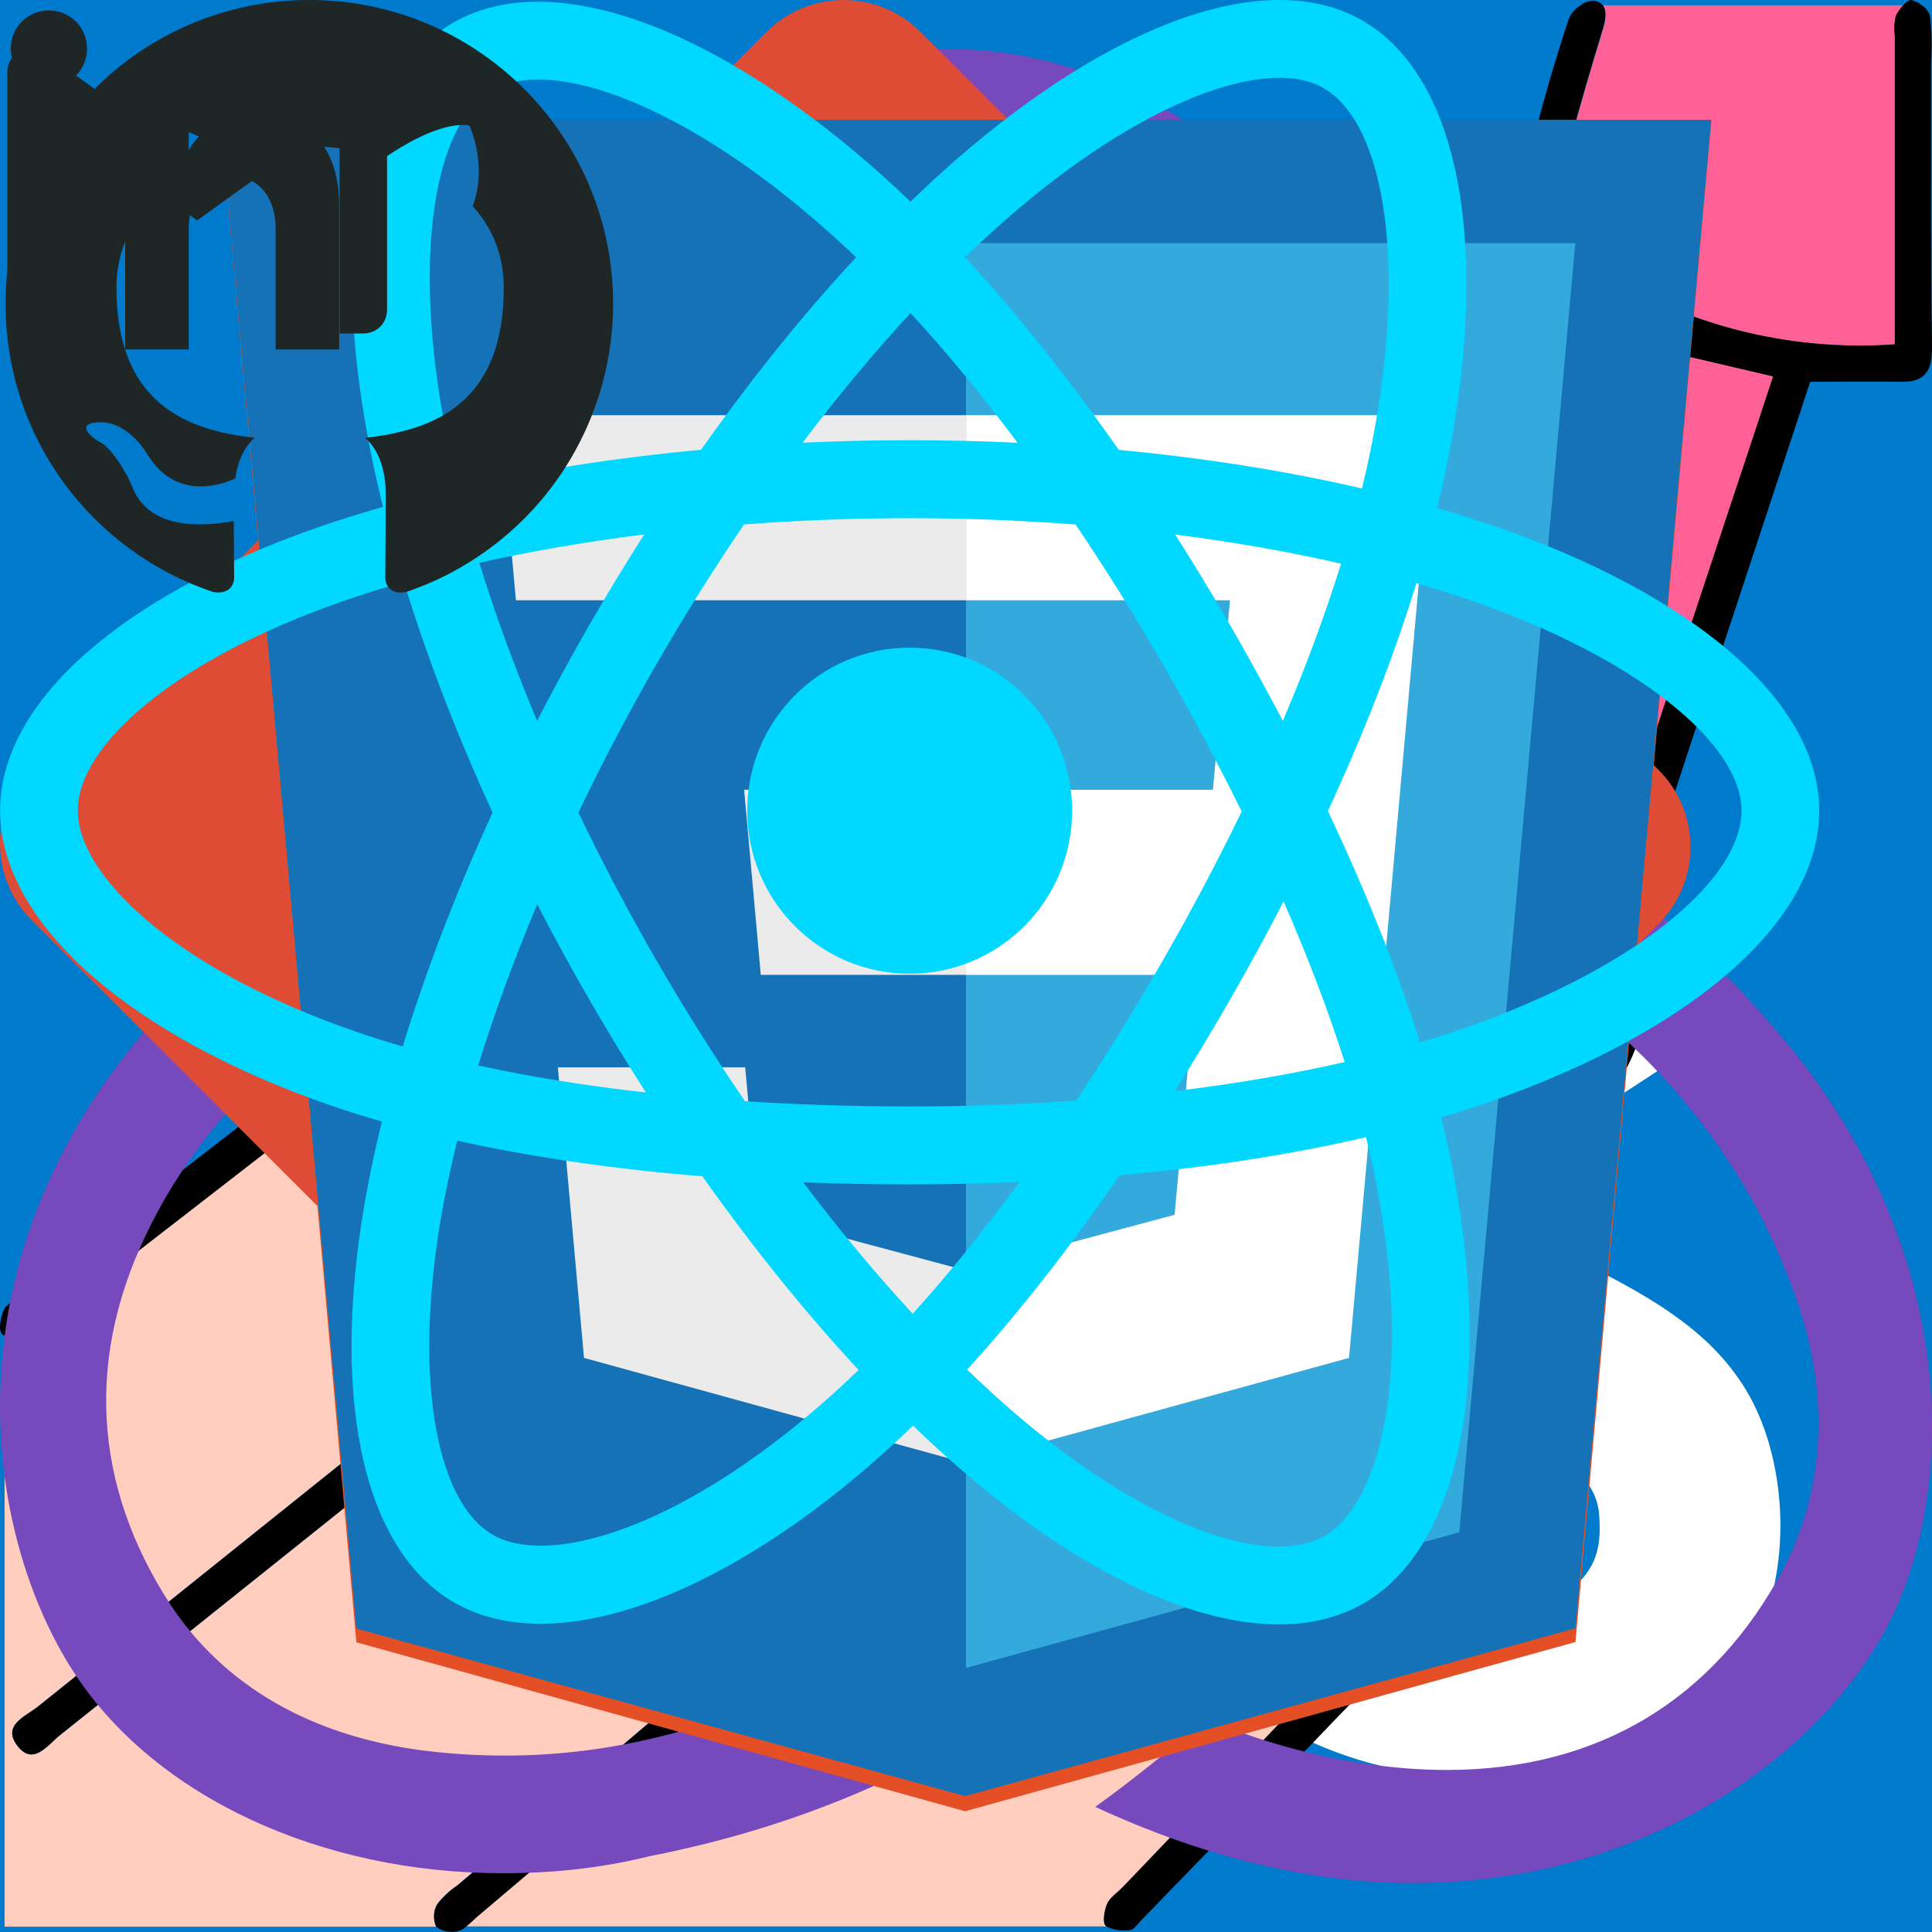
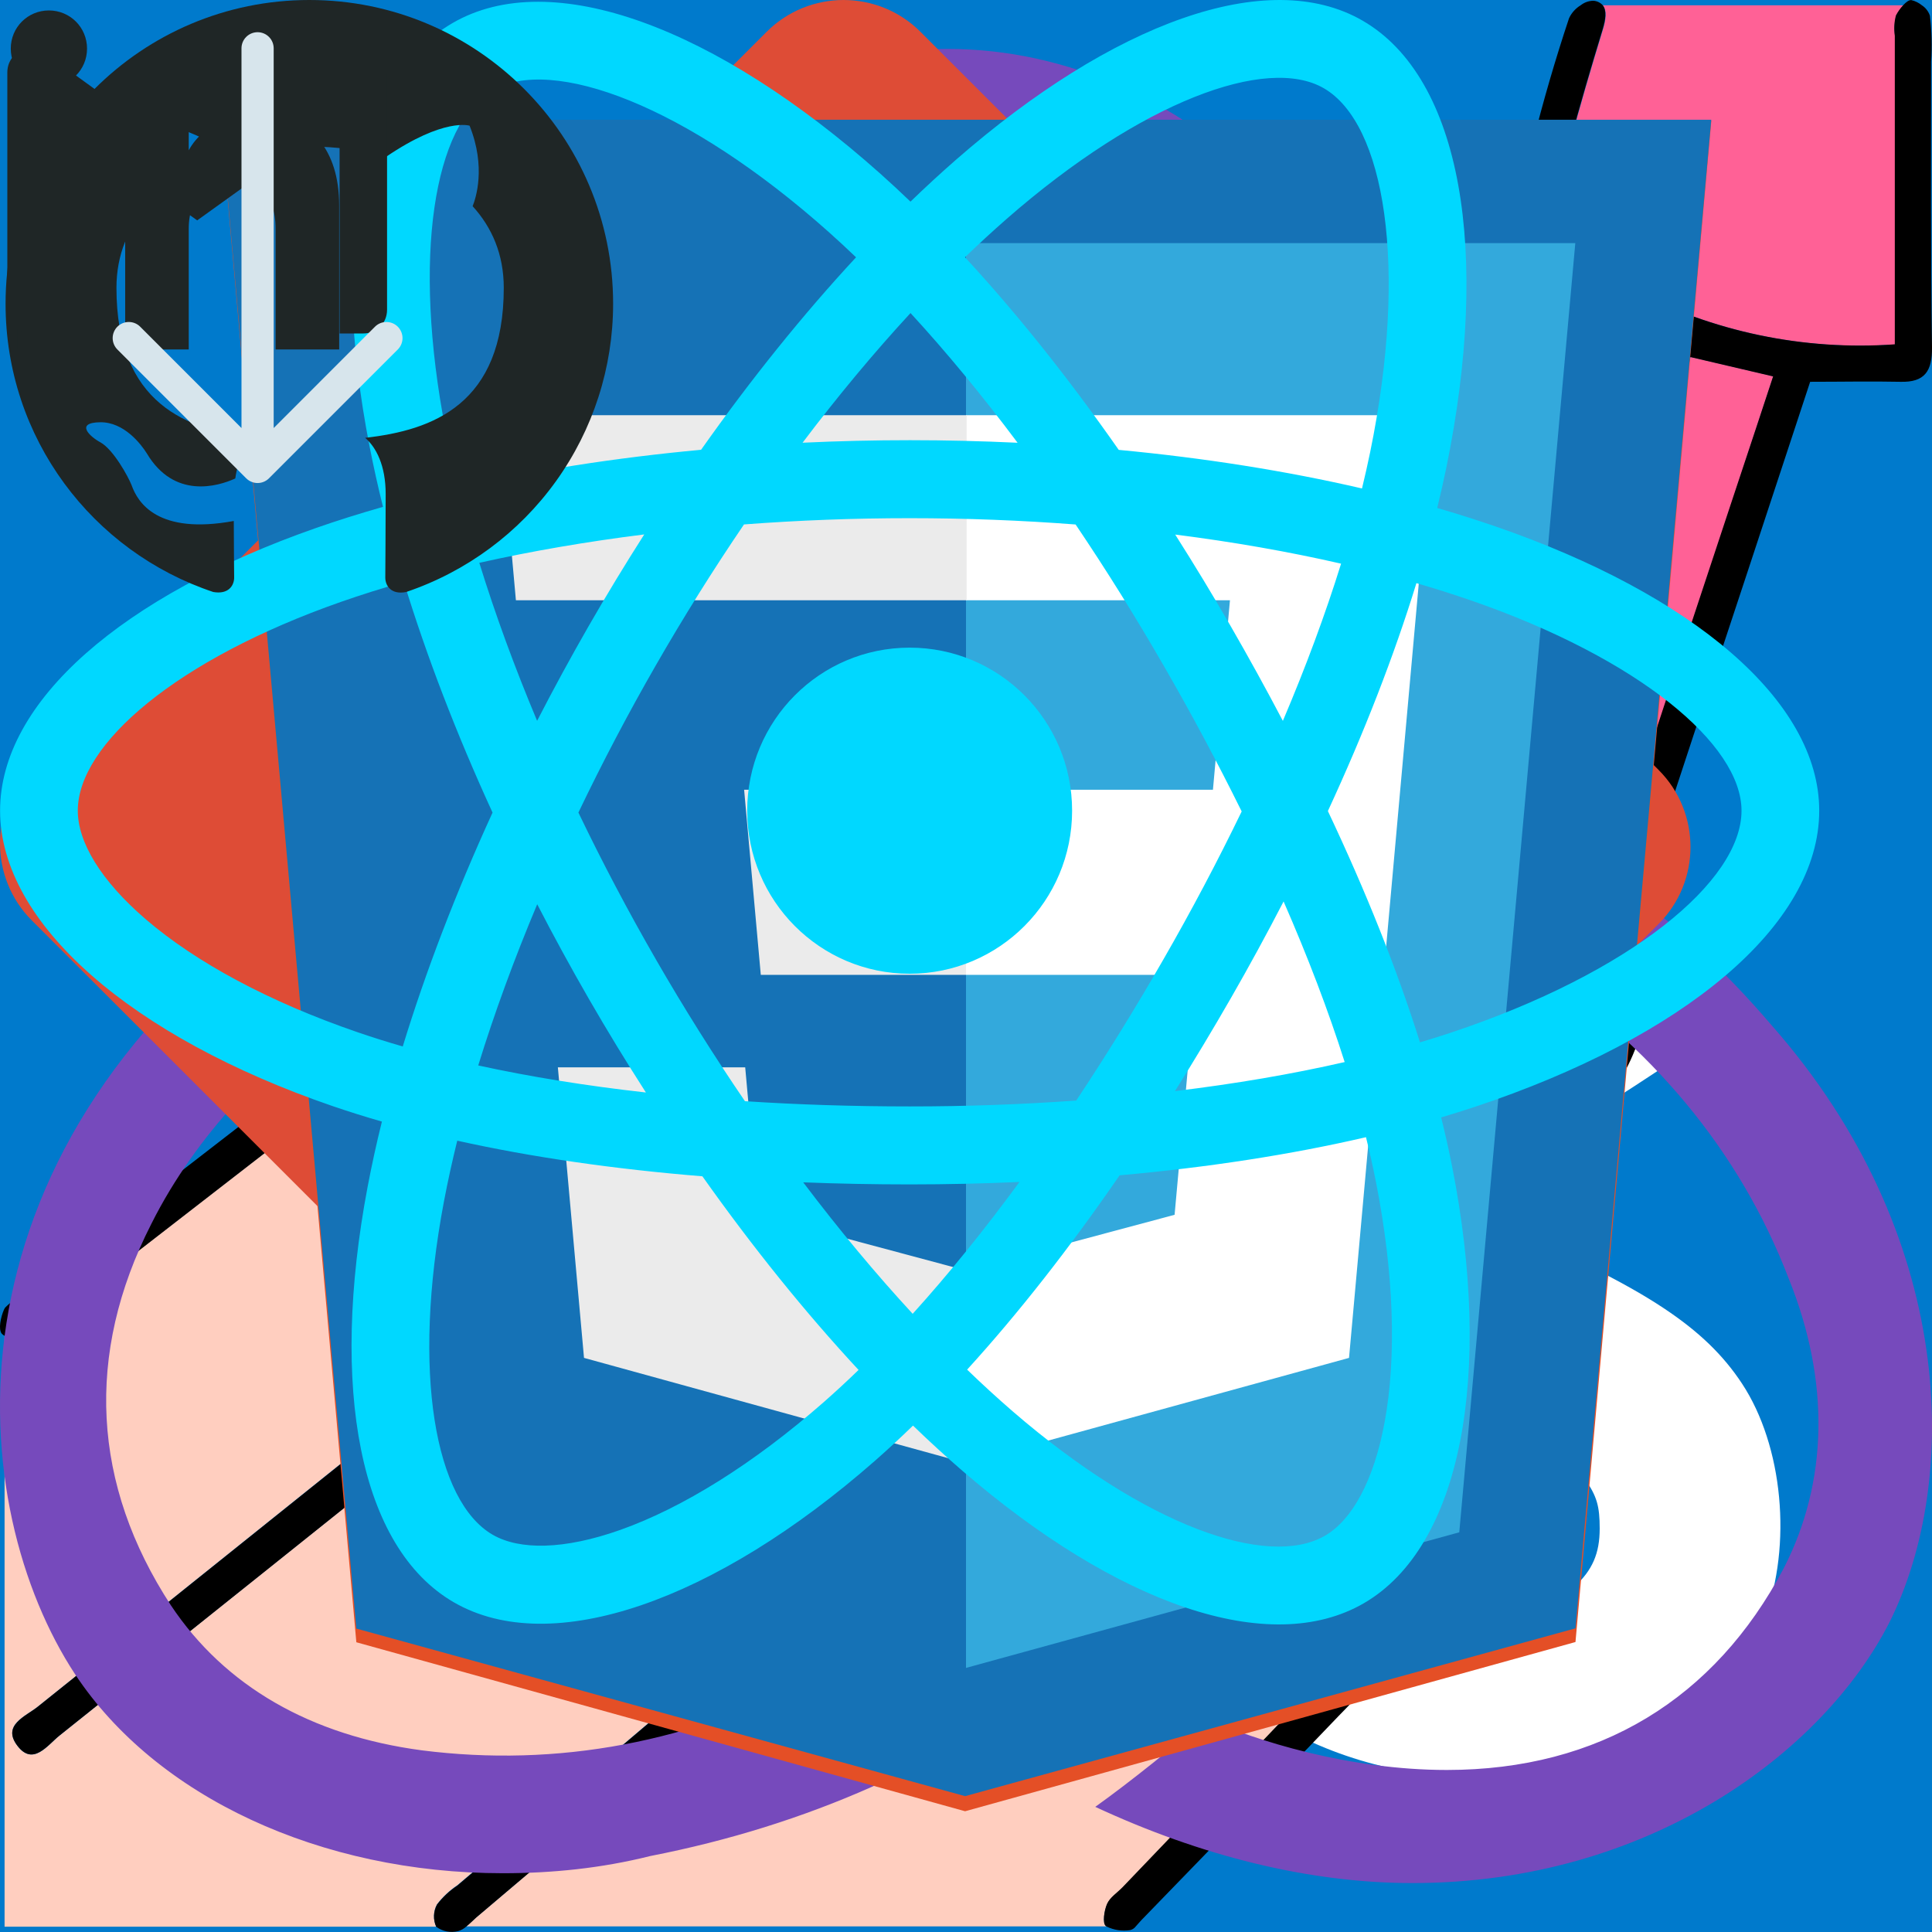
<svg xmlns="http://www.w3.org/2000/svg" width="120" height="120" viewBox="0 0 120 120" fill="none">
  <g id="js">
    <path d="M2.255 0H117.745V120H2.255V0Z" fill="#F7DF1E" />
    <path d="M32.62 100.28L41.458 94.723C43.163 97.864 44.714 100.522 48.435 100.522C52.001 100.522 54.249 99.072 54.249 93.434V55.091H65.103V93.594C65.103 105.274 58.513 110.59 48.9 110.59C40.218 110.59 35.178 105.918 32.62 100.28" fill="black" />
    <path d="M71 99.072L79.837 93.756C82.163 97.703 85.187 100.603 90.536 100.603C95.033 100.603 97.9 98.267 97.9 95.045C97.9 91.178 94.954 89.809 89.993 87.554L87.28 86.345C79.45 82.882 74.255 78.532 74.255 69.349C74.255 60.891 80.457 54.447 90.148 54.447C97.048 54.447 102.01 56.944 105.575 63.469L97.125 69.107C95.264 65.644 93.249 64.275 90.148 64.275C86.97 64.275 84.954 66.369 84.954 69.107C84.954 72.49 86.97 73.86 91.621 75.955L94.334 77.163C103.56 81.271 108.754 85.459 108.754 94.883C108.754 105.034 101.079 110.591 90.769 110.591C80.69 110.591 74.178 105.597 71 99.072" fill="black" />
  </g>
  <g id="ts">
    <path d="M0 60V120H60H120V60V0H60H0V60Z" fill="#007ACC" />
    <path d="M26.537 60.398L26.499 65.312H34.309H42.118L42.118 87.503V109.693H47.642H53.166V87.503L53.166 65.312H60.975H68.785V60.493C68.785 57.826 68.728 55.598 68.652 55.541C68.594 55.465 59.09 55.426 47.566 55.446L26.594 55.503L26.537 60.398Z" fill="white" />
    <path d="M96.826 55.364C99.874 56.126 102.198 57.478 104.331 59.687C105.436 60.868 107.074 63.021 107.207 63.535C107.246 63.687 102.026 67.192 98.865 69.154C98.75 69.23 98.293 68.735 97.779 67.973C96.236 65.725 94.617 64.754 92.141 64.583C88.503 64.335 86.16 66.24 86.179 69.421C86.179 70.354 86.312 70.906 86.693 71.668C87.493 73.326 88.979 74.316 93.645 76.335C102.236 80.03 105.912 82.468 108.198 85.935C110.75 89.802 111.322 95.973 109.588 100.564C107.684 105.554 102.96 108.945 96.312 110.068C94.255 110.43 89.379 110.373 87.169 109.973C82.35 109.116 77.779 106.735 74.96 103.611C73.855 102.392 71.703 99.211 71.836 98.983C71.893 98.906 72.388 98.602 72.941 98.278C73.474 97.973 75.493 96.811 77.398 95.707L80.846 93.707L81.569 94.773C82.579 96.316 84.788 98.43 86.122 99.135C89.95 101.154 95.207 100.868 97.798 98.545C98.903 97.535 99.36 96.487 99.36 94.945C99.36 93.554 99.188 92.945 98.465 91.897C97.531 90.564 95.626 89.44 90.217 87.097C84.026 84.43 81.36 82.773 78.922 80.145C77.512 78.621 76.179 76.183 75.626 74.145C75.169 72.449 75.055 68.202 75.417 66.487C76.693 60.507 81.207 56.335 87.722 55.097C89.836 54.697 94.75 54.849 96.826 55.364Z" fill="white" />
  </g>
  <g id="styledComponent">
    <path d="M68.767 118.279C68.947 117.872 69.401 117.589 69.731 117.246C74.767 111.967 79.845 106.735 84.811 101.391C86.365 99.956 87.566 98.18 88.32 96.204C89.074 94.227 89.36 92.103 89.156 89.997C89 89.095 88.796 88.203 88.543 87.323C87.189 88.608 85.93 89.778 84.661 90.957C82.69 92.791 80.727 94.633 78.739 96.446C77.567 97.641 76.059 98.453 74.416 98.774C72.772 99.094 71.07 98.909 69.534 98.242C67.98 97.671 66.627 96.655 65.644 95.322C64.662 93.989 64.092 92.397 64.006 90.743C63.96 90.53 63.899 90.321 63.822 90.117C62.309 91.402 60.861 92.585 59.426 93.802L29.588 119.085C29.382 119.261 29.159 119.479 28.966 119.65H68.746L68.686 119.612C68.472 119.462 68.583 118.673 68.767 118.279Z" fill="#FFCEBF" />
    <path d="M27.144 118.279C27.497 117.818 27.924 117.418 28.408 117.096L69.7 82.064C72.517 79.673 75.321 77.269 78.112 74.852C78.457 74.612 78.727 74.279 78.892 73.892C79.559 70.983 79.654 67.972 79.17 65.026C78.742 65.326 78.51 65.455 78.313 65.665C74.932 68.69 71.568 71.741 68.17 74.749C67.044 75.882 65.588 76.629 64.012 76.882C62.435 77.136 60.818 76.883 59.394 76.159C57.941 75.473 56.726 74.371 55.901 72.992C55.077 71.613 54.682 70.02 54.766 68.416V67.028C54.145 67.482 53.691 67.786 53.266 68.129C36.74 81.362 20.216 94.584 3.695 107.797C2.949 108.393 2.058 109.721 1.081 108.431C0.104 107.141 1.591 106.61 2.341 106.01C19.953 91.877 37.574 77.758 55.203 63.651C58.074 61.35 58.263 60.385 56.394 56.73L55.28 57.776C52.225 60.617 49.135 63.419 46.127 66.308C44.893 67.498 43.348 68.315 41.669 68.664C39.991 69.013 38.248 68.881 36.641 68.282C35.035 67.683 33.631 66.641 32.591 65.278C31.551 63.915 30.918 62.286 30.765 60.578C30.195 61.007 29.702 61.32 29.235 61.684L3.095 81.944C2.644 82.386 2.13 82.759 1.569 83.05C1.146 83.178 0.692 83.155 0.284 82.986V119.671H27.092C26.992 119.451 26.945 119.21 26.954 118.969C26.963 118.727 27.028 118.491 27.144 118.279Z" fill="#FFCEBF" />
    <path d="M99.565 1.821C98.837 4.208 98.13 6.599 97.491 9.012C96.901 10.716 96.97 12.58 97.684 14.237C98.397 15.894 99.704 17.225 101.348 17.968C106.376 20.611 112.042 21.798 117.709 21.396V2.228C117.646 1.808 117.669 1.379 117.777 0.968C117.897 0.736 118.049 0.521 118.227 0.33H99.548C99.835 0.664 99.737 1.251 99.565 1.821Z" fill="#FF6196" />
    <path d="M62.051 42.998C61.962 45.137 61.214 47.197 59.908 48.894C55.242 54.918 49.883 60.372 43.942 65.144C42.984 66.03 41.769 66.591 40.473 66.745C39.176 66.899 37.865 66.638 36.725 66.001C35.592 65.516 34.636 64.692 33.989 63.643C33.342 62.593 33.036 61.369 33.113 60.138C33.25 58.627 33.878 57.202 34.9 56.08C41.543 49.745 48.741 44.019 56.407 38.969C56.909 38.576 57.523 38.35 58.16 38.324C58.798 38.298 59.427 38.472 59.96 38.824C60.66 39.258 61.226 39.879 61.595 40.615C61.964 41.352 62.122 42.177 62.051 42.998Z" fill="#FF87AF" />
    <path d="M56.913 68.97C56.813 68.023 56.935 67.065 57.268 66.173C57.601 65.281 58.136 64.478 58.832 63.828C65.337 57.828 72.316 52.364 79.701 47.488C79.924 47.347 80.13 47.205 80.374 47.06C81.019 46.594 81.801 46.356 82.596 46.383C83.391 46.41 84.155 46.701 84.766 47.21C85.358 47.711 85.777 48.386 85.963 49.14C86.15 49.893 86.094 50.685 85.803 51.405C84.869 54.517 83.145 57.334 80.798 59.581C76.033 64.276 71.175 68.876 66.229 73.379C65.484 74.146 64.505 74.642 63.447 74.791C62.389 74.94 61.311 74.733 60.384 74.202C59.409 73.696 58.579 72.95 57.972 72.035C57.365 71.119 57 70.065 56.913 68.97Z" fill="#FF87AF" />
    <path d="M87.834 71.802C86.635 73.087 85.4 74.313 84.248 75.628C83.901 76.137 83.614 76.683 83.391 77.257C84.025 77.445 84.766 77.942 85.28 77.766C87.899 76.888 90.453 75.834 93.328 74.724C92.702 76.164 92.231 77.492 91.567 78.709C88.831 83.308 85.404 87.459 81.407 91.016C79.887 92.482 78.308 93.883 76.671 95.22C75.805 95.939 74.762 96.416 73.651 96.6C72.54 96.784 71.399 96.67 70.347 96.269C69.294 95.868 68.367 95.195 67.659 94.318C66.953 93.441 66.491 92.392 66.323 91.278C66.254 90.659 66.309 90.032 66.484 89.434C66.659 88.836 66.951 88.278 67.343 87.794C73.174 81.461 79.838 75.95 87.153 71.412C87.242 71.377 87.336 71.358 87.432 71.356L87.834 71.802Z" fill="#FF87AF" />
    <path d="M97.672 54.733L105.004 22.166L110.147 23.37L107.494 31.43C105.017 38.93 102.51 46.429 100.093 53.936C99.622 55.325 99.005 55.582 97.672 54.733Z" fill="#FF6196" />
    <path d="M89.386 73.888C90.161 70.927 90.933 68.189 91.584 65.421C92.219 62.736 93.426 60.221 95.124 58.046C96.165 56.679 97.335 57.223 98.53 57.519C99.636 57.789 99.915 58.599 99.962 59.662C100.136 62.6 99.241 65.503 97.442 67.834C95.3 70.489 92.532 72.57 89.386 73.888Z" fill="#FF6196" />
    <path d="M119.944 3.839C120.008 2.885 119.983 1.927 119.871 0.977C119.783 0.712 119.607 0.484 119.374 0.33C119.184 0.175 118.961 0.065 118.723 0.008C118.585 -0.017 118.393 0.124 118.208 0.325C118.03 0.517 117.878 0.732 117.758 0.964C117.65 1.375 117.627 1.804 117.69 2.224V21.387C112.023 21.79 106.357 20.602 101.329 17.959C99.685 17.216 98.378 15.886 97.665 14.229C96.951 12.572 96.882 10.708 97.472 9.003C98.111 6.59 98.818 4.199 99.546 1.812C99.718 1.243 99.816 0.655 99.546 0.321C99.396 0.158 99.189 0.06 98.968 0.047C98.685 0.05 98.41 0.146 98.188 0.321C97.867 0.513 97.612 0.797 97.455 1.135C96.598 3.707 95.844 6.303 95.188 8.926C94.941 9.959 94.874 11.028 94.991 12.084C95.157 13.995 95.868 15.819 97.039 17.338C98.21 18.857 99.793 20.008 101.599 20.654C102.409 20.993 102.884 21.327 102.657 22.394C102.344 23.748 102.04 25.103 101.732 26.461C99.632 35.666 97.544 44.874 95.467 54.088C95.408 54.498 95.228 54.882 94.948 55.189C93.579 56.277 92.429 57.615 91.559 59.131C90.449 61.133 89.682 63.305 89.287 65.559C89.212 66.278 88.952 66.966 88.533 67.555C88.114 68.144 87.55 68.615 86.896 68.923C85.109 69.827 83.468 70.997 81.484 72.214C81.616 69.828 81.591 67.436 81.407 65.053C81.256 64.321 81.288 63.562 81.5 62.844C81.713 62.127 82.099 61.472 82.624 60.94C85.237 58.351 87.1 55.102 88.015 51.538C88.288 50.712 88.363 49.833 88.233 48.973C88.104 48.113 87.774 47.295 87.27 46.586C86.766 45.876 86.102 45.296 85.332 44.891C84.563 44.485 83.708 44.267 82.838 44.253C81.43 44.237 80.047 44.63 78.857 45.384C74.768 48.177 70.75 51.072 66.807 54.066C64.463 55.832 62.256 57.786 59.985 59.637C59.887 59.532 59.803 59.415 59.732 59.29C59.689 58.974 59.604 58.666 59.48 58.373C57.581 55.442 58.897 53.312 60.958 51.122C63.105 48.871 64.292 45.873 64.266 42.762C64.333 41.177 63.836 39.619 62.865 38.365C62.347 37.729 61.71 37.2 60.988 36.81C59.963 36.249 58.791 36.014 57.629 36.139C56.467 36.263 55.371 36.739 54.487 37.504L53.292 38.361C50.562 40.315 47.798 42.218 45.171 44.309C41.336 47.37 37.584 50.534 33.918 53.796C32.204 55.309 30.953 57.374 29.175 58.78C19.901 66.103 10.53 73.294 1.192 80.532C0.871 80.723 0.576 80.955 0.314 81.222C0.287 81.261 0.264 81.302 0.245 81.346C0.048 81.804 -0.119 82.563 0.112 82.841C0.169 82.902 0.238 82.95 0.314 82.983C0.722 83.152 1.176 83.175 1.599 83.047C2.16 82.756 2.674 82.384 3.125 81.942L29.265 61.681C29.732 61.317 30.224 60.987 30.794 60.575C30.948 62.283 31.581 63.913 32.621 65.276C33.66 66.639 35.065 67.68 36.671 68.279C38.277 68.878 40.02 69.011 41.699 68.661C43.377 68.312 44.923 67.495 46.157 66.305C49.157 63.417 52.255 60.614 55.31 57.773L56.424 56.727C58.293 60.383 58.104 61.347 55.233 63.648C37.589 77.766 19.959 91.888 2.341 106.012C1.591 106.611 0.108 107.156 1.081 108.433C2.054 109.71 2.949 108.394 3.695 107.798C20.224 94.597 36.742 81.379 53.249 68.143C53.677 67.8 54.127 67.496 54.749 67.042V68.43C54.665 70.034 55.06 71.627 55.884 73.006C56.708 74.385 57.924 75.488 59.377 76.174C60.801 76.897 62.417 77.15 63.994 76.897C65.571 76.644 67.027 75.897 68.153 74.764C71.551 71.764 74.915 68.704 78.296 65.679C78.51 65.486 78.759 65.341 79.153 65.041C79.637 67.986 79.542 70.998 78.874 73.907C78.71 74.294 78.439 74.626 78.094 74.867C75.3 77.281 72.497 79.685 69.683 82.079L28.407 117.115C27.924 117.437 27.497 117.836 27.143 118.297C27.03 118.507 26.967 118.741 26.958 118.979C26.949 119.217 26.995 119.455 27.092 119.673C27.286 119.818 27.509 119.917 27.747 119.964C27.984 120.011 28.229 120.004 28.463 119.943C28.648 119.889 28.818 119.794 28.96 119.664C29.175 119.493 29.389 119.274 29.582 119.099L59.42 93.816C60.855 92.599 62.303 91.399 63.816 90.131C63.893 90.334 63.954 90.543 64.001 90.756C64.086 92.41 64.656 94.003 65.638 95.336C66.621 96.669 67.974 97.684 69.528 98.255C71.064 98.922 72.766 99.108 74.41 98.787C76.053 98.467 77.561 97.655 78.733 96.46C80.721 94.647 82.684 92.805 84.655 90.971C85.941 89.792 87.183 88.609 88.538 87.337C88.79 88.216 88.994 89.109 89.15 90.011C89.347 92.109 89.058 94.225 88.304 96.194C87.551 98.163 86.353 99.931 84.805 101.362C79.839 106.71 74.761 111.942 69.725 117.217C69.395 117.56 68.941 117.843 68.761 118.25C68.581 118.657 68.466 119.454 68.68 119.626L68.74 119.664C69.189 119.883 69.695 119.959 70.188 119.883C70.327 119.854 70.45 119.777 70.535 119.664C70.655 119.54 70.771 119.386 70.887 119.27C74.966 115.053 79.067 110.858 83.117 106.611C84.751 104.955 86.288 103.205 87.719 101.371C89.585 99.305 90.822 96.749 91.285 94.004C91.749 91.259 91.418 88.439 90.333 85.875C90.216 85.304 90.33 84.709 90.65 84.221C90.929 83.741 91.237 83.274 91.554 82.811C92.569 81.494 93.414 80.054 94.07 78.526C95.337 74.776 97.282 71.29 99.808 68.242C100.969 66.769 101.768 65.045 102.14 63.207C102.512 61.369 102.447 59.47 101.95 57.662C101.775 56.974 101.775 56.254 101.95 55.566C104.119 48.851 106.351 42.158 108.562 35.46L111.519 26.487L112.432 23.714C114.377 23.714 116.211 23.676 118.037 23.714C119.554 23.757 120.017 23.046 120 21.572C119.91 15.658 119.944 9.749 119.944 3.839ZM43.937 65.144C42.979 66.03 41.765 66.591 40.468 66.745C39.172 66.899 37.86 66.638 36.721 66.001C35.587 65.516 34.631 64.692 33.984 63.643C33.337 62.593 33.031 61.369 33.108 60.138C33.246 58.627 33.873 57.202 34.895 56.08C41.539 49.745 48.737 44.019 56.403 38.969C56.821 38.674 57.297 38.469 57.8 38.37C58.137 38.307 58.483 38.307 58.82 38.37C59.223 38.448 59.609 38.602 59.955 38.824C60.656 39.259 61.222 39.88 61.592 40.617C61.961 41.355 62.118 42.18 62.046 43.002C61.958 45.141 61.209 47.201 59.904 48.898C55.237 54.921 49.878 60.373 43.937 65.144ZM66.22 73.41C65.475 74.176 64.497 74.672 63.438 74.821C62.38 74.97 61.303 74.763 60.375 74.232C59.399 73.725 58.568 72.977 57.961 72.059C57.353 71.142 56.99 70.084 56.904 68.987C56.805 68.04 56.926 67.083 57.259 66.191C57.593 65.298 58.128 64.495 58.824 63.845C65.329 57.845 72.308 52.381 79.693 47.506C79.916 47.364 80.121 47.223 80.366 47.077C81.011 46.611 81.792 46.373 82.588 46.401C83.383 46.428 84.146 46.718 84.758 47.227C85.35 47.728 85.769 48.404 85.955 49.157C86.141 49.91 86.085 50.703 85.795 51.422C84.861 54.534 83.136 57.351 80.79 59.599C76.063 64.321 71.148 68.867 66.229 73.392L66.22 73.41ZM91.55 78.728C88.817 83.319 85.397 87.464 81.407 91.018C79.887 92.483 78.309 93.884 76.672 95.221C75.805 95.941 74.763 96.417 73.651 96.601C72.54 96.786 71.4 96.671 70.347 96.27C69.294 95.869 68.367 95.196 67.66 94.319C66.953 93.442 66.492 92.393 66.323 91.279C66.254 90.66 66.309 90.033 66.484 89.435C66.659 88.837 66.951 88.28 67.343 87.795C73.174 81.463 79.839 75.951 87.153 71.413C87.242 71.378 87.337 71.359 87.432 71.357L87.861 71.786C86.661 73.071 85.427 74.297 84.274 75.612C83.927 76.121 83.64 76.667 83.417 77.241C84.051 77.429 84.792 77.926 85.306 77.751C87.376 77.056 89.412 76.251 91.593 75.394L93.354 74.708C92.694 76.165 92.223 77.493 91.559 78.71L91.55 78.728ZM97.434 67.865C95.835 69.9 93.832 71.581 91.55 72.801C90.844 73.195 90.12 73.564 89.377 73.907C90.14 70.989 90.903 68.285 91.55 65.551L91.576 65.439C92.211 62.755 93.418 60.239 95.115 58.064C96.157 56.697 97.326 57.242 98.522 57.537C99.628 57.807 99.906 58.617 99.953 59.68C100.129 62.616 99.237 65.517 97.442 67.847L97.434 67.865ZM107.461 31.44C104.984 38.94 102.477 46.439 100.06 53.946C99.606 55.356 98.989 55.613 97.656 54.765L104.011 26.512L104.988 22.176L110.131 23.38L109.098 26.512L107.461 31.44Z" fill="black" />
  </g>
  <g id="redux">
    <path d="M83.147 82.601C87.576 82.143 90.935 78.325 90.782 73.744C90.63 69.163 86.812 65.498 82.231 65.498H81.926C77.191 65.65 73.527 69.621 73.68 74.355C73.832 76.645 74.748 78.63 76.123 80.005C70.931 90.237 62.99 97.719 51.079 103.98C42.986 108.256 34.587 109.784 26.189 108.715C19.317 107.798 13.972 104.745 10.612 99.705C5.726 92.222 5.268 84.128 9.391 76.035C12.293 70.231 16.873 65.956 19.775 63.818C19.164 61.832 18.247 58.473 17.79 56.03C-4.353 72.064 -2.062 93.749 4.657 103.98C9.696 111.616 19.927 116.35 31.228 116.35C34.282 116.35 37.336 116.045 40.39 115.282C59.936 111.464 74.749 99.857 83.147 82.601ZM110.024 63.665C98.418 50.074 81.315 42.591 61.769 42.591H59.325C57.951 39.842 55.05 38.01 51.843 38.01H51.537C46.804 38.162 43.139 42.133 43.291 46.867C43.444 51.448 47.262 55.113 51.843 55.113H52.148C55.508 54.961 58.409 52.822 59.631 49.921H62.379C73.985 49.921 84.98 53.281 94.906 59.847C102.541 64.887 108.038 71.454 111.092 79.394C113.688 85.808 113.535 92.069 110.787 97.414C106.511 105.508 99.334 109.936 89.866 109.936C83.758 109.936 77.956 108.104 74.901 106.729C73.222 108.256 70.167 110.7 68.029 112.227C74.596 115.281 81.315 116.961 87.728 116.961C102.388 116.961 113.23 108.867 117.353 100.774C121.782 91.916 121.476 76.645 110.024 63.665ZM32.449 85.197C32.602 89.778 36.419 93.443 41.001 93.443H41.306C46.04 93.291 49.705 89.32 49.552 84.586C49.4 80.004 45.582 76.34 41.001 76.34H40.696C40.39 76.34 39.931 76.34 39.627 76.492C33.366 66.108 30.77 54.808 31.686 42.591C32.296 33.428 35.351 25.487 40.696 18.92C45.124 13.27 53.675 10.521 59.478 10.369C75.665 10.063 82.536 30.221 82.995 38.315C84.98 38.773 88.339 39.842 90.63 40.605C88.797 15.867 73.527 3.039 58.867 3.039C45.124 3.039 32.449 12.965 27.41 27.625C20.386 47.172 24.967 65.956 33.518 80.769C32.755 81.837 32.296 83.517 32.449 85.197V85.197Z" fill="#764ABC" />
  </g>
  <g id="git">
    <path d="M103.02 47.822L57.176 1.98C54.537 -0.66 50.255 -0.66 47.613 1.98L38.094 11.5L50.17 23.576C52.976 22.628 56.194 23.264 58.431 25.501C60.679 27.753 61.311 30.998 60.339 33.813L71.978 45.452C74.793 44.482 78.042 45.109 80.291 47.362C83.434 50.504 83.434 55.596 80.291 58.74C77.147 61.884 72.055 61.884 68.909 58.74C66.545 56.373 65.961 52.901 67.158 49.989L56.305 39.135L56.303 67.697C57.09 68.086 57.809 68.6 58.431 69.219C61.574 72.361 61.574 77.453 58.431 80.6C55.287 83.742 50.193 83.742 47.053 80.6C43.91 77.453 43.91 72.361 47.053 69.219C47.807 68.466 48.702 67.869 49.687 67.463V38.635C48.7 38.232 47.805 37.635 47.053 36.879C44.672 34.501 44.1 31.007 45.32 28.083L33.415 16.177L1.981 47.61C-0.66 50.252 -0.66 54.535 1.981 57.175L47.826 103.018C50.465 105.658 54.746 105.658 57.389 103.018L103.019 57.388C105.66 54.747 105.66 50.462 103.019 47.822" fill="#DE4C36" />
  </g>
  <g id="html">
    <path d="M22.133 102.004L13.706 7.5H106.294L97.856 101.989L59.944 112.5L22.133 102.004Z" fill="#E44F26" />
    <path d="M60 104.468L90.638 95.974L97.845 15.229H60V104.468Z" fill="#F1662A" />
    <path d="M60 50.276H44.663L43.605 38.407H60V26.816H30.938L31.215 29.929L34.061 61.867H60V50.276ZM60 80.377L59.947 80.392L47.04 76.909L46.215 67.665H34.579L36.203 85.86L59.947 92.453L60 92.438V80.377Z" fill="#EBEBEB" />
    <path d="M59.959 50.276V61.867H74.231L72.889 76.901L59.959 80.389V92.449L83.722 85.86L83.895 83.903L86.618 53.389L86.903 50.276H59.959ZM59.959 26.816V38.407H87.956L88.189 35.805L88.718 29.929L88.995 26.816H59.959Z" fill="white" />
  </g>
  <g id="css">
    <path d="M22.133 101.154L13.71 7.438H106.29L97.856 101.139L59.944 111.562L22.133 101.154Z" fill="#1572B6" />
    <path d="M60 103.597L90.638 95.174L97.845 15.102H60V103.597Z" fill="#33A9DC" />
    <path d="M60 49.054H75.338L76.395 37.284H60V25.79H89.062L88.785 28.872L85.939 60.549H60V49.054Z" fill="white" />
    <path d="M60.071 78.904L60.019 78.919L47.111 75.461L46.286 66.294H34.65L36.274 84.341L60.015 90.879L60.071 90.864V78.904Z" fill="#EBEBEB" />
    <path d="M74.351 60.062L72.956 75.453L60.03 78.912V90.871L83.79 84.341L83.966 82.4L85.98 60.062H74.351Z" fill="white" />
    <path d="M60.041 25.79V37.284H32.044L31.811 34.7L31.282 28.872L31.005 25.79H60.041ZM60 49.054V60.549H47.254L47.021 57.964L46.496 52.137L46.219 49.054H60Z" fill="#EBEBEB" />
  </g>
  <g id="react">
    <path d="M92.906 32.703C91.703 32.289 90.49 31.905 89.269 31.552C89.474 30.711 89.663 29.879 89.831 29.062C92.584 15.648 90.784 4.842 84.636 1.284C78.742 -2.127 69.102 1.43 59.366 9.933C58.406 10.773 57.468 11.637 56.552 12.524C55.939 11.934 55.315 11.356 54.68 10.789C44.477 1.696 34.249 -2.136 28.108 1.432C22.219 4.854 20.475 15.013 22.954 27.725C23.2 28.985 23.479 30.237 23.789 31.482C22.341 31.895 20.944 32.334 19.607 32.802C7.644 36.988 0.005 43.548 0.005 50.353C0.005 57.381 8.206 64.43 20.666 68.704C21.676 69.049 22.695 69.369 23.721 69.663C23.388 71.004 23.092 72.354 22.834 73.711C20.471 86.204 22.316 96.122 28.189 99.522C34.255 103.033 44.437 99.425 54.351 90.727C55.154 90.02 55.941 89.293 56.708 88.546C57.7 89.507 58.719 90.439 59.763 91.343C69.366 99.636 78.85 102.985 84.718 99.576C90.778 96.055 92.748 85.4 90.191 72.436C89.989 71.42 89.763 70.409 89.513 69.405C90.228 69.192 90.93 68.973 91.614 68.746C104.567 64.439 112.995 57.475 112.995 50.353C112.995 43.523 105.109 36.919 92.906 32.703ZM90.096 64.147C89.478 64.353 88.844 64.551 88.198 64.743C86.768 60.2 84.839 55.368 82.477 50.376C84.731 45.504 86.586 40.734 87.976 36.22C89.132 36.556 90.253 36.91 91.335 37.283C101.791 40.896 108.169 46.237 108.169 50.353C108.169 54.737 101.281 60.428 90.096 64.147ZM85.456 73.376C86.587 79.109 86.748 84.292 85.999 88.344C85.326 91.984 83.973 94.412 82.299 95.384C78.739 97.453 71.124 94.764 62.911 87.671C61.94 86.831 60.993 85.963 60.07 85.07C63.254 81.576 66.436 77.513 69.541 73.001C75.004 72.514 80.164 71.719 84.844 70.633C85.069 71.543 85.273 72.457 85.456 73.376ZM38.526 95.026C35.047 96.259 32.276 96.295 30.601 95.325C27.037 93.263 25.555 85.298 27.576 74.615C27.817 73.353 28.092 72.097 28.401 70.85C33.029 71.878 38.152 72.617 43.627 73.062C46.754 77.478 50.028 81.536 53.327 85.089C52.626 85.77 51.908 86.434 51.175 87.079C46.79 90.925 42.397 93.654 38.526 95.026ZM22.228 64.12C16.718 62.23 12.168 59.774 9.049 57.093C6.247 54.685 4.832 52.293 4.832 50.353C4.832 46.224 10.966 40.956 21.196 37.377C22.438 36.943 23.737 36.533 25.086 36.148C26.5 40.764 28.354 45.59 30.593 50.471C28.325 55.423 26.444 60.327 25.016 64.997C24.08 64.728 23.15 64.436 22.228 64.12ZM27.691 26.795C25.568 15.903 26.978 7.687 30.527 5.625C34.307 3.429 42.665 6.56 51.475 14.412C52.05 14.925 52.615 15.448 53.171 15.982C49.888 19.52 46.644 23.548 43.545 27.937C38.231 28.431 33.145 29.225 28.468 30.289C28.18 29.131 27.921 27.966 27.691 26.795V26.795ZM76.43 38.874C75.326 36.959 74.18 35.068 72.994 33.203C76.599 33.66 80.053 34.267 83.297 35.01C82.323 38.143 81.109 41.418 79.681 44.775C78.636 42.787 77.553 40.819 76.43 38.874ZM56.554 19.444C58.781 21.865 61.01 24.568 63.204 27.5C58.755 27.29 54.298 27.289 49.849 27.498C52.044 24.592 54.293 21.893 56.554 19.444ZM36.551 38.907C35.443 40.837 34.379 42.792 33.361 44.771C31.956 41.425 30.753 38.136 29.771 34.958C32.995 34.235 36.433 33.643 40.015 33.194C38.816 35.071 37.661 36.975 36.551 38.907V38.907ZM40.118 67.857C36.417 67.442 32.927 66.881 29.704 66.177C30.702 62.943 31.931 59.583 33.367 56.165C34.389 58.146 35.457 60.103 36.57 62.033C37.715 64.018 38.901 65.962 40.118 67.857ZM56.688 81.603C54.4 79.126 52.118 76.385 49.889 73.437C52.053 73.522 54.258 73.566 56.5 73.566C58.803 73.566 61.08 73.514 63.321 73.414C61.12 76.415 58.899 79.159 56.688 81.603ZM79.726 55.991C81.237 59.446 82.51 62.788 83.52 65.967C80.244 66.717 76.707 67.321 72.98 67.77C74.175 65.87 75.331 63.946 76.449 62C77.586 60.022 78.678 58.018 79.726 55.991ZM72.268 59.579C70.556 62.563 68.749 65.491 66.847 68.357C63.404 68.602 59.953 68.724 56.5 68.722C52.984 68.722 49.563 68.612 46.27 68.397C44.319 65.538 42.477 62.605 40.747 59.606H40.748C39.026 56.623 37.418 53.575 35.926 50.469C37.414 47.362 39.017 44.312 40.733 41.327L40.733 41.327C42.448 38.341 44.275 35.421 46.211 32.573C49.572 32.318 53.017 32.185 56.5 32.185H56.5C59.998 32.185 63.449 32.32 66.808 32.577C68.724 35.419 70.54 38.33 72.252 41.301C73.974 44.28 75.598 47.315 77.123 50.4C75.614 53.517 73.994 56.578 72.268 59.579ZM82.225 5.481C86.009 7.671 87.48 16.503 85.103 28.084C84.951 28.823 84.781 29.576 84.596 30.339C79.907 29.253 74.817 28.445 69.487 27.943C66.383 23.506 63.166 19.472 59.936 15.979C60.782 15.161 61.649 14.363 62.535 13.587C70.877 6.301 78.673 3.425 82.225 5.481ZM56.5 40.226C62.072 40.226 66.59 44.76 66.59 50.353C66.59 55.946 62.072 60.48 56.5 60.48C50.928 60.48 46.41 55.946 46.41 50.353C46.41 44.76 50.928 40.226 56.5 40.226Z" fill="#00D8FF" />
  </g>
  <g id="iconGit">
    <path fill-rule="evenodd" clip-rule="evenodd" d="M19.214 0C8.789 0 0.346 8.444 0.346 18.868C0.346 27.218 5.747 34.27 13.247 36.77C14.19 36.935 14.544 36.369 14.544 35.873C14.544 35.425 14.521 33.939 14.521 32.359C9.78 33.232 8.554 31.203 8.176 30.142C7.964 29.6 7.044 27.925 6.242 27.477C5.582 27.123 4.638 26.25 6.219 26.227C7.704 26.203 8.766 27.595 9.12 28.161C10.818 31.015 13.53 30.213 14.615 29.718C14.78 28.491 15.275 27.666 15.818 27.194C11.62 26.722 7.233 25.095 7.233 17.878C7.233 15.826 7.964 14.128 9.167 12.807C8.978 12.335 8.318 10.401 9.355 7.807C9.355 7.807 10.936 7.311 14.544 9.741C16.054 9.316 17.657 9.104 19.261 9.104C20.865 9.104 22.469 9.316 23.978 9.741C27.587 7.288 29.167 7.807 29.167 7.807C30.205 10.401 29.544 12.335 29.356 12.807C30.559 14.128 31.29 15.802 31.29 17.878C31.29 25.118 26.879 26.722 22.681 27.194C23.365 27.784 23.955 28.916 23.955 30.684C23.955 33.208 23.931 35.236 23.931 35.873C23.931 36.369 24.285 36.958 25.228 36.77C28.974 35.505 32.229 33.098 34.535 29.886C36.84 26.675 38.081 22.822 38.082 18.868C38.082 8.444 29.639 0 19.214 0Z" fill="#1F2626" />
  </g>
  <g id="iconLinkedin">
    <path d="M1.063 21.705H5.011V7.097H1.063V21.705ZM3.037 0.649C1.721 0.649 0.669 1.702 0.669 3.018C0.669 4.334 1.721 5.387 3.037 5.387C4.353 5.387 5.406 4.334 5.406 3.018C5.406 1.702 4.353 0.649 3.037 0.649ZM11.723 9.335V7.097H7.775V21.705H11.723V14.204C11.723 9.993 17.119 9.729 17.119 14.204V21.705H21.067V12.756C21.067 5.65 13.566 5.913 11.723 9.335Z" fill="#1F2626" />
  </g>
  <g id="iconGmail">
    <path d="M24.041 4.497V19.238C24.041 20.075 23.403 20.712 22.567 20.712H21.093V7.334L12.248 13.688L3.403 7.334V20.712H1.929C1.093 20.712 0.455 20.075 0.455 19.238V4.497C0.455 4.079 0.613 3.71 0.878 3.449C1.015 3.311 1.18 3.203 1.36 3.13C1.541 3.056 1.734 3.02 1.929 3.023H2.421L12.248 10.148L22.075 3.023H22.567C22.985 3.023 23.354 3.181 23.618 3.449C23.883 3.71 24.041 4.079 24.041 4.497Z" fill="#1F2626" />
  </g>
+   <g id="arrow">
+     <path fill-rule="evenodd" clip-rule="evenodd" d="M15.999 2C16.265 2 16.519 2.105 16.706 2.293C16.894 2.48 16.999 2.735 16.999 3V26.586L23.291 20.292C23.479 20.104 23.734 19.999 23.999 19.999C24.265 19.999 24.52 20.104 24.707 20.292C24.895 20.48 25.001 20.734 25.001 21C25.001 21.266 24.895 21.52 24.707 21.708L16.707 29.708C16.614 29.801 16.504 29.875 16.383 29.925C16.261 29.976 16.131 30.002 15.999 30.002C15.868 30.002 15.738 29.976 15.616 29.925C15.495 29.875 15.384 29.801 15.291 29.708L7.291 21.708C7.104 21.52 6.998 21.266 6.998 21C6.998 20.734 7.104 20.48 7.291 20.292C7.479 20.104 7.734 19.999 7.999 19.999C8.265 19.999 8.52 20.104 8.707 20.292L14.999 26.586V3C14.999 2.735 15.105 2.48 15.292 2.293C15.48 2.105 15.734 2 15.999 2Z" fill="#D7E5EC" />
+   </g>
</svg>
